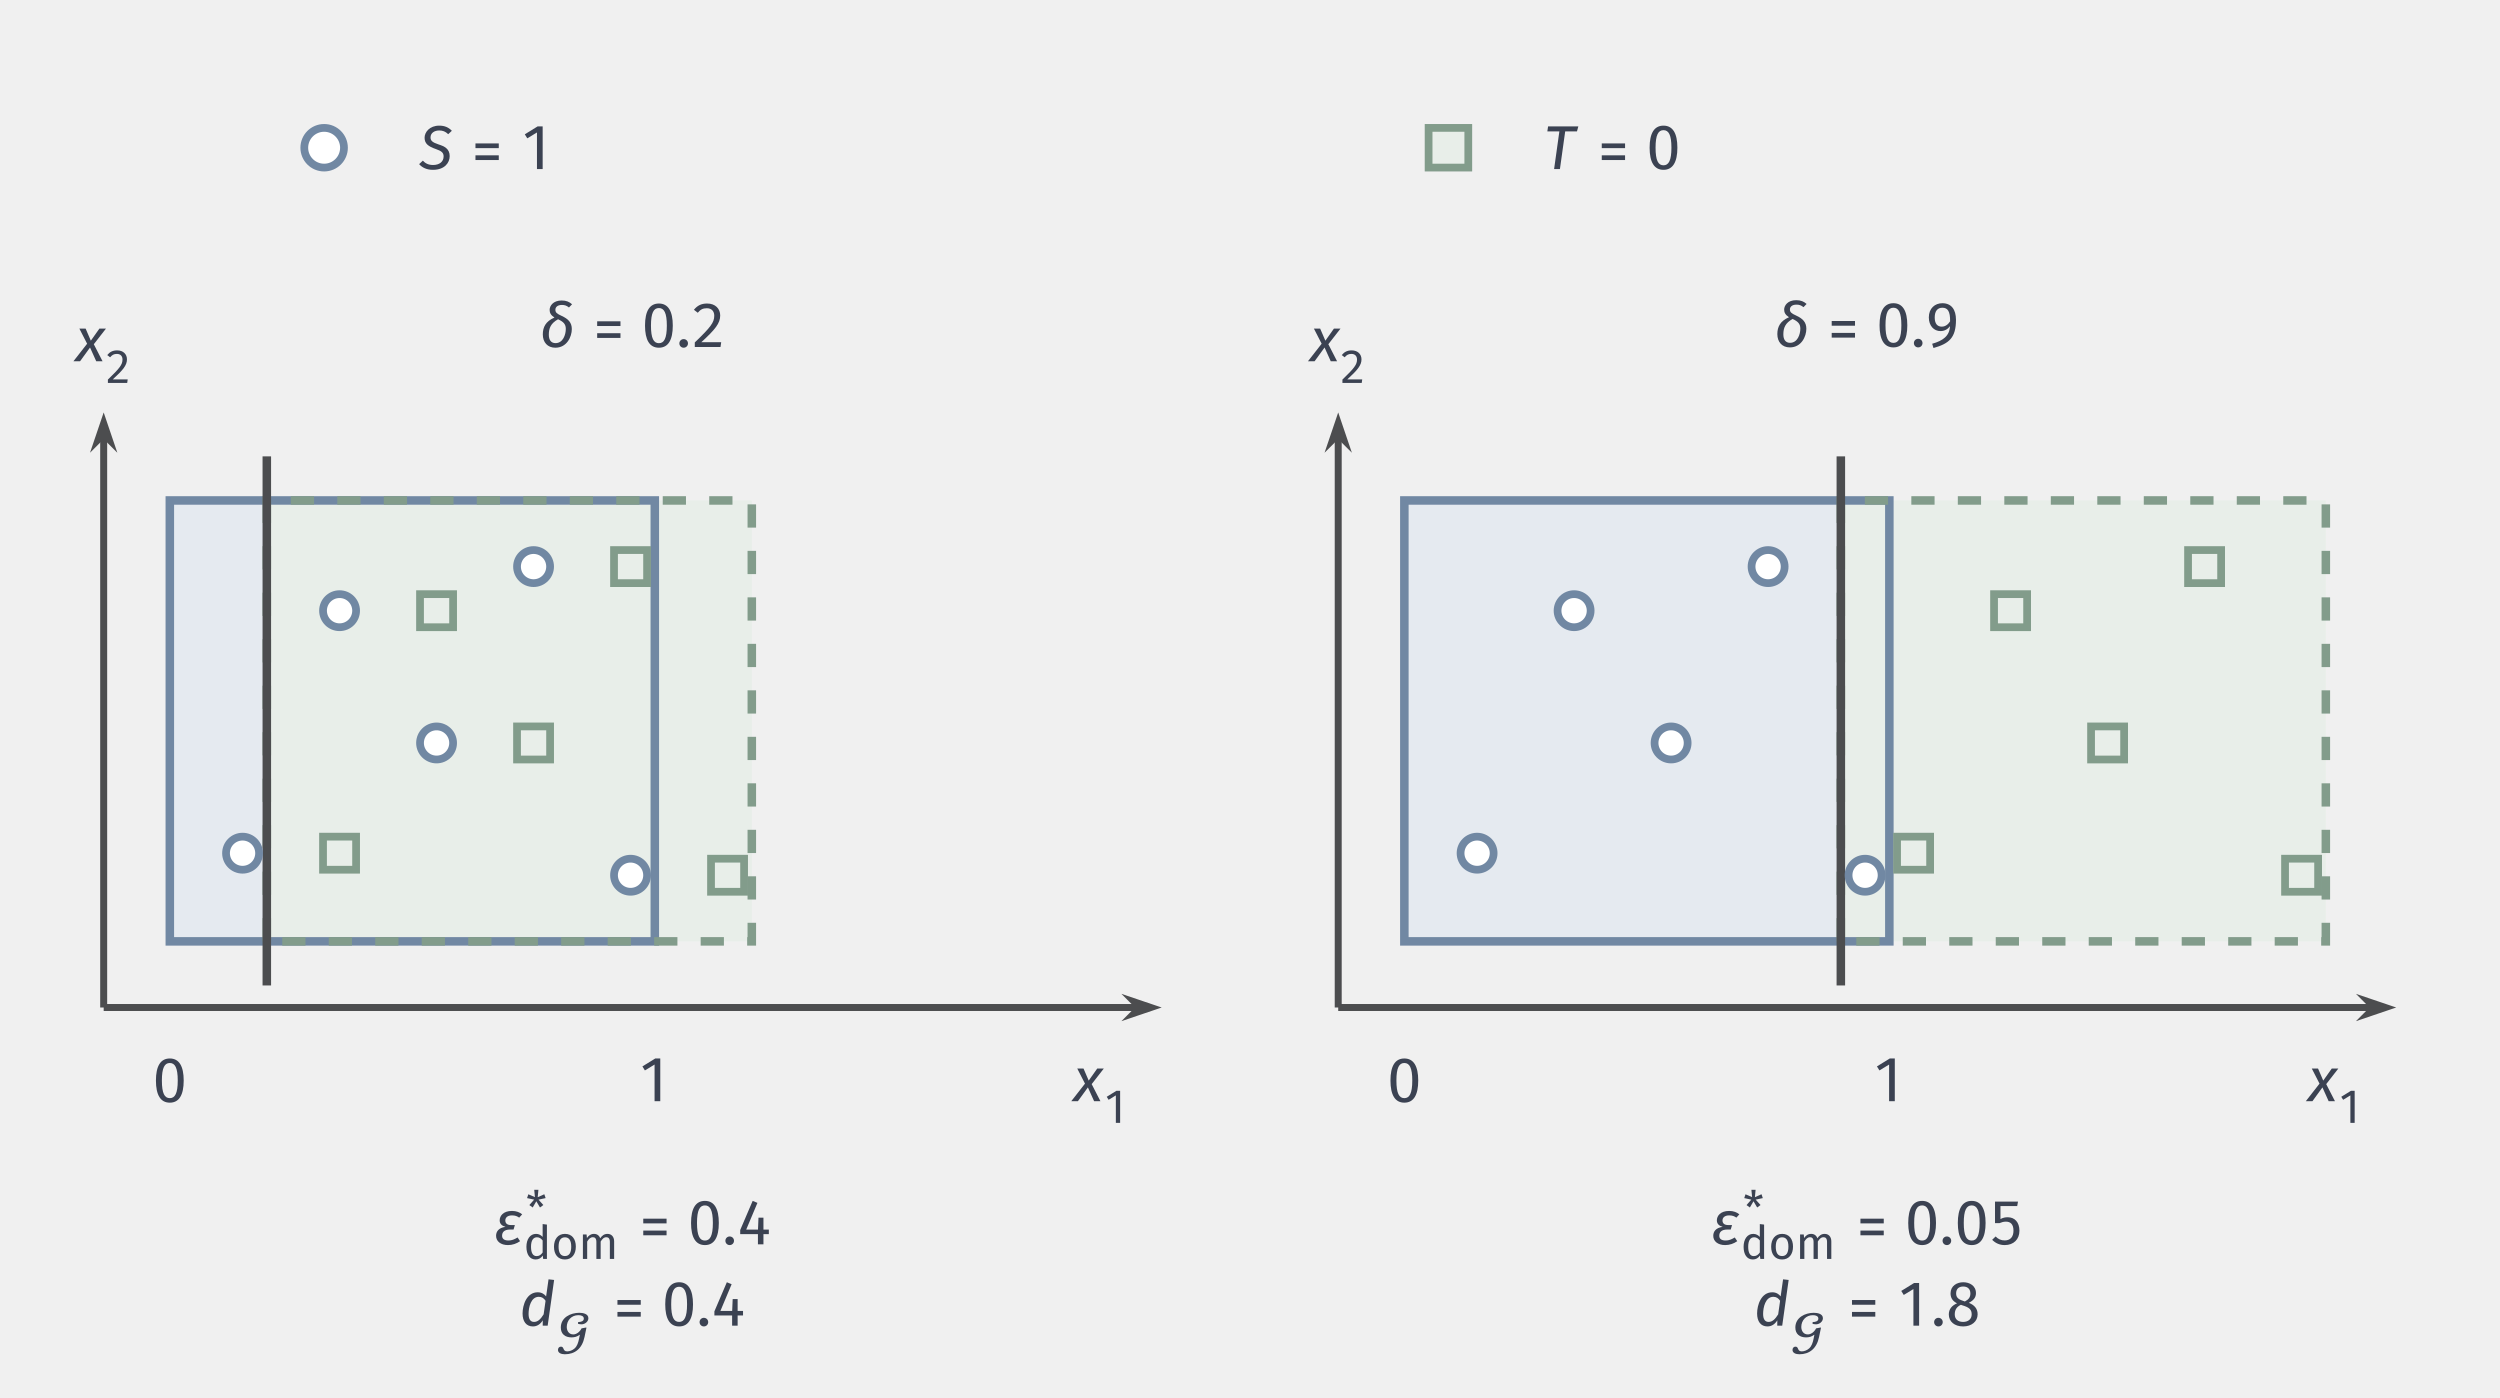
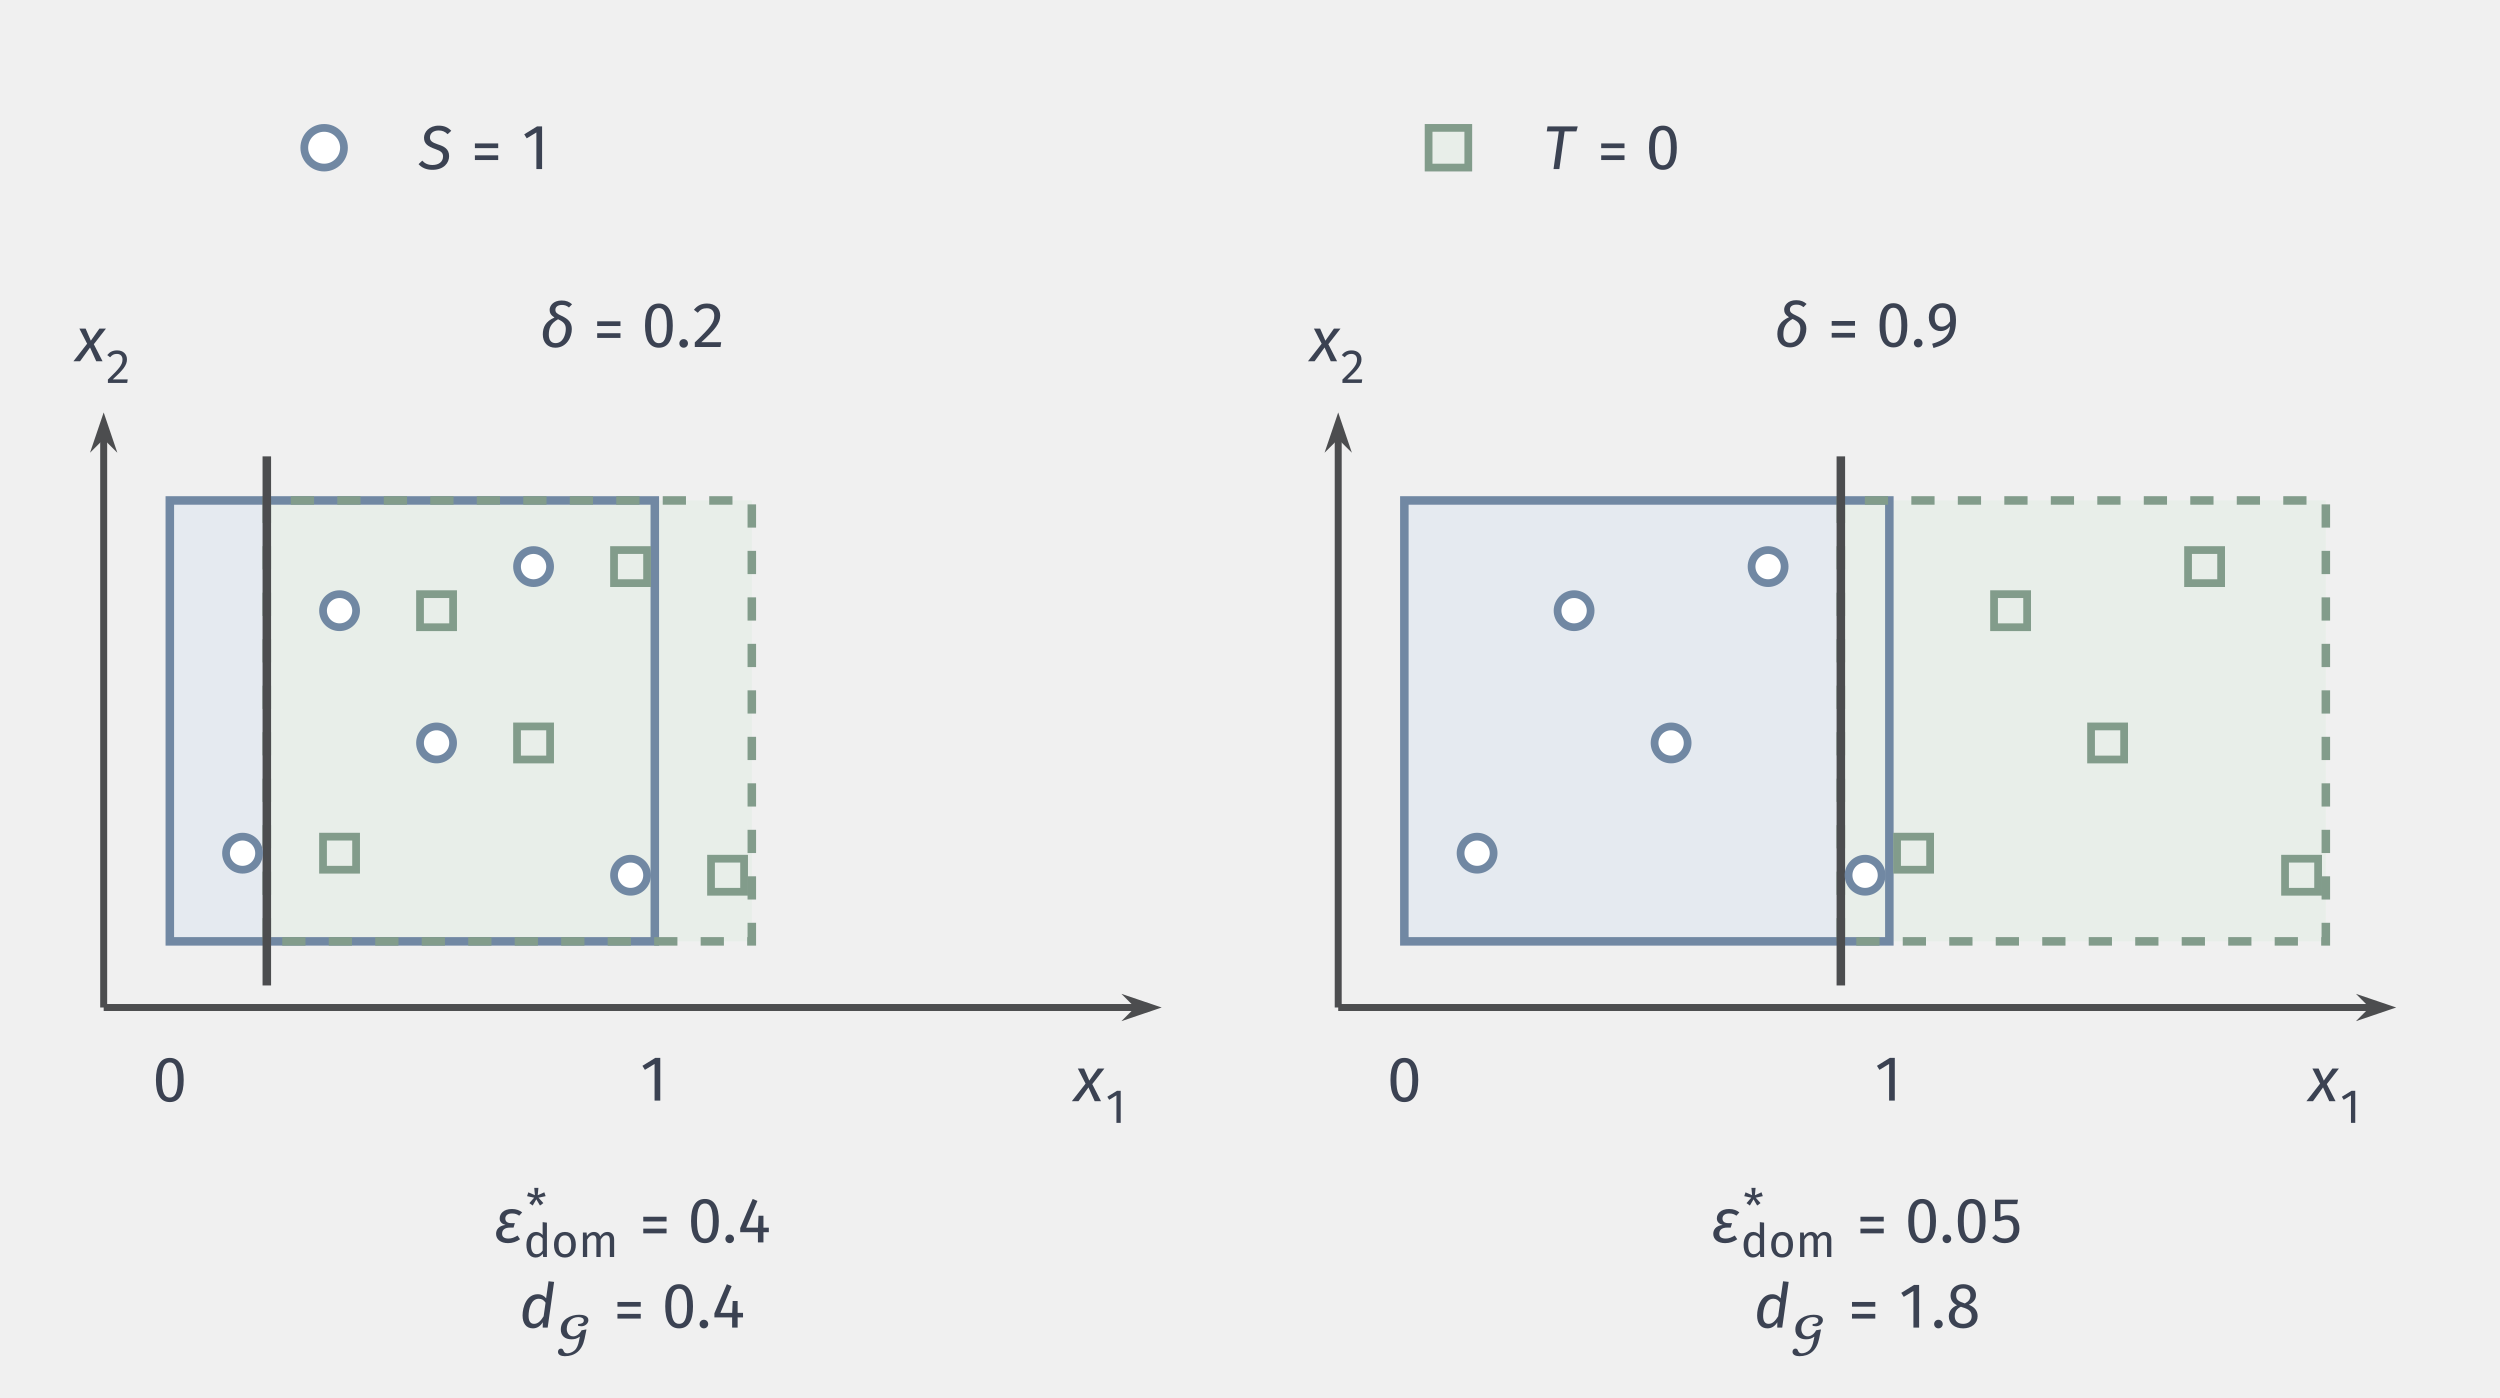
<svg xmlns="http://www.w3.org/2000/svg" xmlns:xlink="http://www.w3.org/1999/xlink" version="1.1" width="321.46" height="179.73" viewBox="0 0 321.46 179.73">
  <defs>
    <path id="font_1_1196" d="M.324 .701C.169 .701 .087 .597 .087 .506 .087 .408 .15 .365 .267 .324 .362 .291 .394 .264 .394 .204 .394 .119 .326 .066 .224 .066 .151 .066 .1 .091 .059 .136L-.001 .08C.048 .024 .121-.012 .222-.012 .411-.012 .492 .103 .492 .209 .492 .327 .408 .368 .312 .398 .211 .432 .183 .459 .183 .511 .183 .583 .246 .623 .324 .623 .379 .623 .424 .607 .468 .563L.527 .618C.476 .671 .414 .701 .324 .701Z" />
    <path id="font_1_30" d="M.062 .146H.438V.222H.062V.146M.062 .338H.438V.414H.062V.338Z" />
    <path id="font_1_18" d="M.276 0H.368V.689H.287L.08 .561 .12 .496 .276 .591V0Z" />
    <path id="font_1_1197" d="M.562 .689H.074L.062 .608H.256L.171 0H.265L.35 .608H.54L.562 .689Z" />
    <path id="font_1_17" d="M.28 .628C.363 .628 .408 .552 .408 .345 .408 .137 .363 .061 .28 .061 .196 .061 .152 .137 .152 .345 .152 .552 .196 .628 .28 .628M.28 .701C.13 .701 .056 .578 .056 .345 .056 .112 .13-.012 .28-.012 .43-.012 .504 .112 .504 .345 .504 .577 .43 .701 .28 .701Z" />
    <path id="font_1_1467" d="M.297 .447C.386 .406 .422 .366 .422 .292 .422 .198 .377 .062 .256 .062 .183 .062 .148 .115 .148 .198 .148 .303 .179 .381 .297 .447M.356 .75C.217 .75 .161 .663 .161 .598 .161 .549 .182 .512 .239 .475 .097 .413 .051 .32 .051 .202 .051 .075 .128-.012 .253-.012 .44-.012 .519 .166 .519 .289 .519 .394 .461 .453 .356 .501 .276 .537 .254 .557 .254 .601 .254 .639 .284 .678 .36 .678 .403 .678 .435 .668 .473 .637L.523 .689C.479 .728 .43 .75 .356 .75Z" />
    <path id="font_1_15" d="M.119 .127C.08 .127 .05 .096 .05 .058 .05 .019 .08-.012 .119-.012 .159-.012 .189 .019 .189 .058 .189 .096 .159 .127 .119 .127Z" />
    <path id="font_1_19" d="M.258 .701C.163 .701 .099 .667 .045 .6L.107 .552C.15 .603 .187 .625 .253 .625 .328 .625 .373 .579 .373 .504 .373 .395 .315 .319 .059 .073V0H.474L.485 .077H.164C.389 .282 .469 .383 .469 .508 .469 .617 .391 .701 .258 .701Z" />
    <path id="font_1_1226" d="M.543 .527H.437L.299 .332 .215 .527H.114L.239 .283 .018 0H.125L.286 .222 .386 0H.488L.347 .275 .543 .527Z" />
    <path id="font_1_1468" d="M.232-.012C.305-.012 .372 .012 .427 .051L.387 .111C.334 .079 .293 .062 .24 .062 .17 .062 .137 .091 .137 .138 .137 .19 .165 .239 .269 .239H.322L.343 .311H.281C.223 .311 .189 .336 .189 .385 .189 .43 .223 .467 .297 .467 .35 .467 .381 .453 .413 .431L.461 .484C.422 .516 .368 .539 .297 .539 .155 .539 .098 .458 .098 .387 .098 .33 .135 .298 .192 .282 .078 .267 .04 .203 .04 .137 .04 .05 .114-.012 .232-.012Z" />
    <path id="font_1_758" d="M.455 .292 .427 .375 .285 .312 .3 .47H.21L.225 .313 .083 .374 .056 .292 .208 .259 .105 .142 .177 .09 .255 .224 .334 .09 .406 .143 .302 .259 .455 .292Z" />
    <path id="font_1_69" d="M.281 .061C.205 .061 .161 .124 .161 .263 .161 .4 .21 .466 .289 .466 .341 .466 .378 .439 .411 .397V.139C.376 .09 .34 .061 .281 .061M.411 .75V.474C.376 .511 .331 .539 .269 .539 .14 .539 .062 .422 .062 .261 .062 .097 .133-.012 .261-.012 .326-.012 .379 .02 .413 .073L.422 0H.503V.739L.411 .75Z" />
    <path id="font_1_80" d="M.293 .465C.38 .465 .428 .401 .428 .264 .428 .126 .38 .062 .292 .062 .204 .062 .156 .126 .156 .263 .156 .401 .205 .465 .293 .465M.293 .539C.143 .539 .057 .426 .057 .263 .057 .096 .142-.012 .292-.012 .441-.012 .527 .101 .527 .264 .527 .431 .443 .539 .293 .539Z" />
    <path id="font_1_78" d="M.624 .539C.553 .539 .505 .501 .467 .444 .447 .504 .399 .539 .334 .539 .265 .539 .217 .503 .182 .45L.174 .527H.095V0H.187V.374C.222 .43 .254 .467 .311 .467 .351 .467 .385 .444 .385 .365V0H.477V.374C.513 .43 .544 .467 .601 .467 .641 .467 .675 .444 .675 .365V0H.767V.378C.767 .477 .71 .539 .624 .539Z" />
    <path id="font_1_21" d="M.511 .238H.424V.43H.344L.336 .238H.146L.327 .669 .25 .701 .049 .231V.165H.335V0H.424V.165H.511V.238Z" />
    <path id="font_1_1207" d="M.313 .466C.362 .466 .395 .443 .422 .402L.391 .183C.344 .109 .301 .061 .236 .061 .181 .061 .148 .101 .148 .19 .148 .295 .185 .466 .313 .466M.47 .748 .431 .473C.402 .51 .358 .539 .296 .539 .116 .539 .051 .333 .051 .197 .051 .07 .109-.012 .218-.012 .286-.012 .34 .026 .377 .087L.376 0H.456L.56 .738 .47 .748Z" />
    <path id="font_2_6533" d="M.194-.148C.409-.148 .566-.029 .618 .223L.66 .426H.644L.554 .409C.516 .331 .443 .279 .376 .279 .273 .279 .236 .369 .236 .439 .236 .579 .335 .693 .486 .693 .548 .693 .603 .673 .603 .619 .603 .565 .546 .545 .48 .545L.479 .506C.499 .501 .531 .496 .553 .496 .628 .496 .701 .555 .701 .627 .701 .723 .585 .744 .504 .744 .319 .744 .108 .644 .108 .427 .108 .285 .204 .215 .338 .215 .402 .215 .459 .229 .512 .271L.517 .268 .5 .184C.483 .101 .459 .027 .405-.022 .36-.063 .297-.086 .247-.086 .142-.086 .187 .016 .111 .016 .074 .016 .047-.012 .047-.055 .047-.118 .114-.148 .194-.148Z" />
    <path id="font_1_26" d="M.259 .323C.192 .323 .146 .367 .146 .47 .146 .574 .191 .628 .269 .628 .355 .628 .397 .571 .394 .408 .361 .357 .317 .323 .259 .323M.269 .701C.151 .701 .051 .62 .051 .472 .051 .335 .134 .251 .24 .251 .31 .251 .363 .288 .392 .331 .386 .172 .277 .095 .105 .047L.126-.022C.377 .049 .489 .142 .489 .433 .489 .597 .416 .701 .269 .701Z" />
    <path id="font_1_22" d="M.467 .689H.096V.342H.168C.207 .358 .234 .366 .273 .366 .341 .366 .394 .329 .394 .221 .394 .118 .341 .063 .252 .063 .194 .063 .147 .084 .106 .127L.05 .073C.103 .02 .168-.012 .253-.012 .397-.012 .49 .081 .49 .219 .49 .358 .413 .437 .301 .437 .261 .437 .225 .43 .184 .408V.617H.454L.467 .689Z" />
    <path id="font_1_25" d="M.278 .061C.196 .061 .143 .104 .143 .182 .143 .258 .175 .305 .242 .337L.264 .329C.38 .295 .416 .259 .416 .181 .416 .111 .364 .061 .278 .061M.28 .632C.352 .632 .395 .59 .395 .52 .395 .46 .369 .424 .307 .391L.299 .393C.212 .42 .165 .447 .165 .52 .165 .595 .209 .632 .28 .632M.37 .369C.447 .408 .485 .456 .485 .525 .485 .646 .381 .701 .28 .701 .177 .701 .075 .642 .075 .521 .075 .45 .107 .397 .18 .361 .097 .325 .047 .269 .047 .181 .047 .066 .14-.012 .278-.012 .415-.012 .512 .068 .512 .184 .512 .275 .46 .333 .37 .369Z" />
  </defs>
  <path transform="matrix(1,0,0,-1,1.992996,177.738)" d="M42.237 158.741C42.237 160.15 41.094 161.293 39.685 161.293 38.276 161.293 37.134 160.15 37.134 158.741 37.134 157.332 38.276 156.19 39.685 156.19 41.094 156.19 42.237 157.332 42.237 158.741ZM39.685 158.741" fill="#ffffff" />
  <path transform="matrix(1,0,0,-1,1.992996,177.738)" stroke-width=".996" stroke-linecap="butt" stroke-miterlimit="10" stroke-linejoin="miter" fill="none" stroke="#7188a3" d="M42.237 158.741C42.237 160.15 41.094 161.293 39.685 161.293 38.276 161.293 37.134 160.15 37.134 158.741 37.134 157.332 38.276 156.19 39.685 156.19 41.094 156.19 42.237 157.332 42.237 158.741ZM39.685 158.741" />
-   <use data-text="𝑆" xlink:href="#font_1_1196" transform="matrix(7.9701,0,0,-7.9701,53.901,21.74199)" fill="#3b4252" />
-   <use data-text="=" xlink:href="#font_1_30" transform="matrix(7.9701,0,0,-7.9701,60.6437,21.74199)" fill="#3b4252" />
-   <use data-text="1" xlink:href="#font_1_18" transform="matrix(7.9701,0,0,-7.9701,66.84444,21.74199)" fill="#3b4252" />
+   <use data-text="𝑆" xlink:href="#font_1_1196" transform="matrix(7.9701,0,0,-7.9701,53.827,21.74199)" fill="#3b4252" />
+   <use data-text="=" xlink:href="#font_1_30" transform="matrix(7.9701,0,0,-7.9701,60.5697,21.74199)" fill="#3b4252" />
+   <use data-text="1" xlink:href="#font_1_18" transform="matrix(7.9701,0,0,-7.9701,66.77043,21.74199)" fill="#3b4252" />
  <path transform="matrix(1,0,0,-1,1.992996,177.738)" d="M181.702 156.19V161.293H186.805V156.19ZM186.805 161.293" fill="#e8eee9" />
  <path transform="matrix(1,0,0,-1,1.992996,177.738)" stroke-width=".996" stroke-linecap="butt" stroke-miterlimit="10" stroke-linejoin="miter" fill="none" stroke="#829c8b" d="M181.702 156.19V161.293H186.805V156.19ZM186.805 161.293" />
-   <use data-text="𝑇" xlink:href="#font_1_1197" transform="matrix(7.9701,0,0,-7.9701,198.469,21.74199)" fill="#3b4252" />
-   <use data-text="=" xlink:href="#font_1_30" transform="matrix(7.9701,0,0,-7.9701,205.4668,21.74199)" fill="#3b4252" />
-   <use data-text="0" xlink:href="#font_1_17" transform="matrix(7.9701,0,0,-7.9701,211.6675,21.74199)" fill="#3b4252" />
+   <use data-text="𝑇" xlink:href="#font_1_1197" transform="matrix(7.9701,0,0,-7.9701,198.395,21.74199)" fill="#3b4252" />
+   <use data-text="=" xlink:href="#font_1_30" transform="matrix(7.9701,0,0,-7.9701,205.3927,21.74199)" fill="#3b4252" />
+   <use data-text="0" xlink:href="#font_1_17" transform="matrix(7.9701,0,0,-7.9701,211.5935,21.74199)" fill="#3b4252" />
  <use data-text="𝛿" xlink:href="#font_1_1467" transform="matrix(7.9701,0,0,-7.9701,69.39,44.61499)" fill="#3b4252" />
  <use data-text="=" xlink:href="#font_1_30" transform="matrix(7.9701,0,0,-7.9701,76.29211,44.61499)" fill="#3b4252" />
  <use data-text="0" xlink:href="#font_1_17" transform="matrix(7.9701,0,0,-7.9701,82.49284,44.61499)" fill="#3b4252" />
  <use data-text="." xlink:href="#font_1_15" transform="matrix(7.9701,0,0,-7.9701,86.9561,44.61499)" fill="#3b4252" />
  <use data-text="2" xlink:href="#font_1_19" transform="matrix(7.9701,0,0,-7.9701,88.86893,44.61499)" fill="#3b4252" />
  <path transform="matrix(1,0,0,-1,1.992996,177.738)" stroke-width=".897" stroke-linecap="butt" stroke-miterlimit="10" stroke-linejoin="miter" fill="none" stroke="#4c4d4f" d="M11.339 48.189H144.345" />
  <path transform="matrix(1,0,0,-1,144.2933,129.5487)" d="M3.741 0 1.503 .759 2.26 0 1.503-.759Z" fill="#4c4d4f" />
  <path transform="matrix(1,0,0,-1,144.2933,129.5487)" stroke-width=".861" stroke-linecap="butt" stroke-miterlimit="10" stroke-linejoin="miter" fill="none" stroke="#4c4d4f" d="M3.741 0 1.503 .759 2.26 0 1.503-.759Z" />
-   <use data-text="𝑥" xlink:href="#font_1_1226" transform="matrix(7.9701,0,0,-7.9701,137.607,141.593)" fill="#3b4252" />
-   <use data-text="1" xlink:href="#font_1_18" transform="matrix(5.9776,0,0,-5.9776,141.831,144.382)" fill="#3b4252" />
+   <use data-text="𝑥" xlink:href="#font_1_1226" transform="matrix(7.9701,0,0,-7.9701,137.681,141.593)" fill="#3b4252" />
+   <use data-text="1" xlink:href="#font_1_18" transform="matrix(5.9776,0,0,-5.9776,141.905,144.382)" fill="#3b4252" />
  <path transform="matrix(1,0,0,-1,1.992996,177.738)" stroke-width=".897" stroke-linecap="butt" stroke-miterlimit="10" stroke-linejoin="miter" fill="none" stroke="#4c4d4f" d="M11.339 48.189V121.667" />
  <path transform="matrix(0,-1,-1,-0,13.33167,58.11508)" d="M3.741 0 1.503 .759 2.26 0 1.503-.759Z" fill="#4c4d4f" />
  <path transform="matrix(0,-1,-1,-0,13.33167,58.11508)" stroke-width=".861" stroke-linecap="butt" stroke-miterlimit="10" stroke-linejoin="miter" fill="none" stroke="#4c4d4f" d="M3.741 0 1.503 .759 2.26 0 1.503-.759Z" />
  <use data-text="𝑥" xlink:href="#font_1_1226" transform="matrix(7.9701,0,0,-7.9701,9.296997,46.454)" fill="#3b4252" />
  <use data-text="2" xlink:href="#font_1_19" transform="matrix(5.9776,0,0,-5.9776,13.521,49.243)" fill="#3b4252" />
  <path transform="matrix(1,0,0,-1,1.992996,177.738)" d="M19.843 56.693V113.387H82.205V56.693ZM82.205 113.387" fill="#e5eaf0" />
  <path transform="matrix(1,0,0,-1,1.992996,177.738)" d="M32.315 56.693V113.387H94.678V56.693ZM94.678 113.387" fill="#e8eee9" />
  <path transform="matrix(1,0,0,-1,1.992996,177.738)" d="M19.843 56.693V113.387H32.315V56.693ZM32.315 113.387" fill="#e5eaf0" />
  <path transform="matrix(1,0,0,-1,1.992996,177.738)" stroke-width="1.096" stroke-linecap="butt" stroke-miterlimit="10" stroke-linejoin="miter" fill="none" stroke="#7188a3" d="M19.843 56.693V113.387H82.205V56.693ZM82.205 113.387" />
  <path transform="matrix(1,0,0,-1,1.992996,177.738)" stroke-width="1.096" stroke-linecap="butt" stroke-dasharray="2.989,2.989" stroke-miterlimit="10" stroke-linejoin="miter" fill="none" stroke="#829c8b" d="M32.315 56.693V113.387H94.678V56.693ZM94.678 113.387" />
  <path transform="matrix(1,0,0,-1,1.992996,177.738)" stroke-width="1.096" stroke-linecap="butt" stroke-miterlimit="10" stroke-linejoin="miter" fill="none" stroke="#4c4d4f" d="M32.315 51.024V119.056" />
-   <use data-text="0" xlink:href="#font_1_17" transform="matrix(7.9701,0,0,-7.9701,19.604,141.69)" fill="#3b4252" />
-   <use data-text="1" xlink:href="#font_1_18" transform="matrix(7.9701,0,0,-7.9701,81.967,141.594)" fill="#3b4252" />
+   <use data-text="0" xlink:href="#font_1_17" transform="matrix(7.9701,0,0,-7.9701,19.604,141.615)" fill="#3b4252" />
+   <use data-text="1" xlink:href="#font_1_18" transform="matrix(7.9701,0,0,-7.9701,81.967,141.519)" fill="#3b4252" />
  <path transform="matrix(1,0,0,-1,1.992996,177.738)" d="M31.323 68.032C31.323 69.206 30.371 70.158 29.197 70.158 28.023 70.158 27.071 69.206 27.071 68.032 27.071 66.858 28.023 65.906 29.197 65.906 30.371 65.906 31.323 66.858 31.323 68.032ZM29.197 68.032" fill="#ffffff" />
  <path transform="matrix(1,0,0,-1,1.992996,177.738)" stroke-width=".996" stroke-linecap="butt" stroke-miterlimit="10" stroke-linejoin="miter" fill="none" stroke="#7188a3" d="M31.323 68.032C31.323 69.206 30.371 70.158 29.197 70.158 28.023 70.158 27.071 69.206 27.071 68.032 27.071 66.858 28.023 65.906 29.197 65.906 30.371 65.906 31.323 66.858 31.323 68.032ZM29.197 68.032" />
  <path transform="matrix(1,0,0,-1,1.992996,177.738)" d="M39.543 65.906V70.158H43.795V65.906ZM43.795 70.158" fill="#e8eee9" />
  <path transform="matrix(1,0,0,-1,1.992996,177.738)" stroke-width=".996" stroke-linecap="butt" stroke-miterlimit="10" stroke-linejoin="miter" fill="none" stroke="#829c8b" d="M39.543 65.906V70.158H43.795V65.906ZM43.795 70.158" />
  <path transform="matrix(1,0,0,-1,1.992996,177.738)" d="M43.796 99.213C43.796 100.388 42.844 101.339 41.67 101.339 40.496 101.339 39.544 100.388 39.544 99.213 39.544 98.039 40.496 97.087 41.67 97.087 42.844 97.087 43.796 98.039 43.796 99.213ZM41.67 99.213" fill="#ffffff" />
  <path transform="matrix(1,0,0,-1,1.992996,177.738)" stroke-width=".996" stroke-linecap="butt" stroke-miterlimit="10" stroke-linejoin="miter" fill="none" stroke="#7188a3" d="M43.796 99.213C43.796 100.388 42.844 101.339 41.67 101.339 40.496 101.339 39.544 100.388 39.544 99.213 39.544 98.039 40.496 97.087 41.67 97.087 42.844 97.087 43.796 98.039 43.796 99.213ZM41.67 99.213" />
  <path transform="matrix(1,0,0,-1,1.992996,177.738)" d="M52.016 97.087V101.339H56.268V97.087ZM56.268 101.339" fill="#e8eee9" />
  <path transform="matrix(1,0,0,-1,1.992996,177.738)" stroke-width=".996" stroke-linecap="butt" stroke-miterlimit="10" stroke-linejoin="miter" fill="none" stroke="#829c8b" d="M52.016 97.087V101.339H56.268V97.087ZM56.268 101.339" />
  <path transform="matrix(1,0,0,-1,1.992996,177.738)" d="M56.268 82.205C56.268 83.379 55.316 84.331 54.142 84.331 52.968 84.331 52.016 83.379 52.016 82.205 52.016 81.031 52.968 80.079 54.142 80.079 55.316 80.079 56.268 81.031 56.268 82.205ZM54.142 82.205" fill="#ffffff" />
  <path transform="matrix(1,0,0,-1,1.992996,177.738)" stroke-width=".996" stroke-linecap="butt" stroke-miterlimit="10" stroke-linejoin="miter" fill="none" stroke="#7188a3" d="M56.268 82.205C56.268 83.379 55.316 84.331 54.142 84.331 52.968 84.331 52.016 83.379 52.016 82.205 52.016 81.031 52.968 80.079 54.142 80.079 55.316 80.079 56.268 81.031 56.268 82.205ZM54.142 82.205" />
  <path transform="matrix(1,0,0,-1,1.992996,177.738)" d="M64.489 80.079V84.331H68.741V80.079ZM68.741 84.331" fill="#e8eee9" />
  <path transform="matrix(1,0,0,-1,1.992996,177.738)" stroke-width=".996" stroke-linecap="butt" stroke-miterlimit="10" stroke-linejoin="miter" fill="none" stroke="#829c8b" d="M64.489 80.079V84.331H68.741V80.079ZM68.741 84.331" />
  <path transform="matrix(1,0,0,-1,1.992996,177.738)" d="M68.741 104.883C68.741 106.057 67.789 107.009 66.615 107.009 65.44 107.009 64.489 106.057 64.489 104.883 64.489 103.709 65.44 102.757 66.615 102.757 67.789 102.757 68.741 103.709 68.741 104.883ZM66.615 104.883" fill="#ffffff" />
  <path transform="matrix(1,0,0,-1,1.992996,177.738)" stroke-width=".996" stroke-linecap="butt" stroke-miterlimit="10" stroke-linejoin="miter" fill="none" stroke="#7188a3" d="M68.741 104.883C68.741 106.057 67.789 107.009 66.615 107.009 65.44 107.009 64.489 106.057 64.489 104.883 64.489 103.709 65.44 102.757 66.615 102.757 67.789 102.757 68.741 103.709 68.741 104.883ZM66.615 104.883" />
  <path transform="matrix(1,0,0,-1,1.992996,177.738)" d="M76.961 102.757V107.009H81.213V102.757ZM81.213 107.009" fill="#e8eee9" />
  <path transform="matrix(1,0,0,-1,1.992996,177.738)" stroke-width=".996" stroke-linecap="butt" stroke-miterlimit="10" stroke-linejoin="miter" fill="none" stroke="#829c8b" d="M76.961 102.757V107.009H81.213V102.757ZM81.213 107.009" />
  <path transform="matrix(1,0,0,-1,1.992996,177.738)" d="M81.213 65.197C81.213 66.371 80.261 67.323 79.087 67.323 77.913 67.323 76.961 66.371 76.961 65.197 76.961 64.023 77.913 63.071 79.087 63.071 80.261 63.071 81.213 64.023 81.213 65.197ZM79.087 65.197" fill="#ffffff" />
  <path transform="matrix(1,0,0,-1,1.992996,177.738)" stroke-width=".996" stroke-linecap="butt" stroke-miterlimit="10" stroke-linejoin="miter" fill="none" stroke="#7188a3" d="M81.213 65.197C81.213 66.371 80.261 67.323 79.087 67.323 77.913 67.323 76.961 66.371 76.961 65.197 76.961 64.023 77.913 63.071 79.087 63.071 80.261 63.071 81.213 64.023 81.213 65.197ZM79.087 65.197" />
  <path transform="matrix(1,0,0,-1,1.992996,177.738)" d="M89.433 63.071V67.323H93.685V63.071ZM93.685 67.323" fill="#e8eee9" />
  <path transform="matrix(1,0,0,-1,1.992996,177.738)" stroke-width=".996" stroke-linecap="butt" stroke-miterlimit="10" stroke-linejoin="miter" fill="none" stroke="#829c8b" d="M89.433 63.071V67.323H93.685V63.071ZM93.685 67.323" />
-   <use data-text="𝜀" xlink:href="#font_1_1468" transform="matrix(7.9701,0,0,-7.9701,63.469,160.002)" fill="#3b4252" />
-   <use data-text="∗" xlink:href="#font_1_758" transform="matrix(5.9776,0,0,-5.9776,67.438,155.802)" fill="#3b4252" />
-   <use data-text="d" xlink:href="#font_1_69" transform="matrix(5.9776,0,0,-5.9776,67.31799,161.879)" fill="#3b4252" />
-   <use data-text="o" xlink:href="#font_1_80" transform="matrix(5.9776,0,0,-5.9776,70.89259,161.879)" fill="#3b4252" />
-   <use data-text="m" xlink:href="#font_1_78" transform="matrix(5.9776,0,0,-5.9776,74.38352,161.879)" fill="#3b4252" />
-   <use data-text="=" xlink:href="#font_1_30" transform="matrix(7.9701,0,0,-7.9701,82.219,160.002)" fill="#3b4252" />
-   <use data-text="0" xlink:href="#font_1_17" transform="matrix(7.9701,0,0,-7.9701,88.41176,160.002)" fill="#3b4252" />
-   <use data-text="." xlink:href="#font_1_15" transform="matrix(7.9701,0,0,-7.9701,92.87502,160.002)" fill="#3b4252" />
-   <use data-text="4" xlink:href="#font_1_21" transform="matrix(7.9701,0,0,-7.9701,94.78784,160.002)" fill="#3b4252" />
-   <use data-text="𝑑" xlink:href="#font_1_1207" transform="matrix(7.9701,0,0,-7.9701,66.787,170.463)" fill="#3b4252" />
-   <use data-text="𝒢" xlink:href="#font_2_6533" transform="matrix(5.9776,0,0,-5.9776,71.466,173.252)" fill="#3b4252" />
-   <use data-text="=" xlink:href="#font_1_30" transform="matrix(7.9701,0,0,-7.9701,78.9,170.463)" fill="#3b4252" />
-   <use data-text="0" xlink:href="#font_1_17" transform="matrix(7.9701,0,0,-7.9701,85.09276,170.463)" fill="#3b4252" />
-   <use data-text="." xlink:href="#font_1_15" transform="matrix(7.9701,0,0,-7.9701,89.55602,170.463)" fill="#3b4252" />
-   <use data-text="4" xlink:href="#font_1_21" transform="matrix(7.9701,0,0,-7.9701,91.46884,170.463)" fill="#3b4252" />
+   <use data-text="𝜀" xlink:href="#font_1_1468" transform="matrix(7.9701,0,0,-7.9701,63.469,159.753)" fill="#3b4252" />
+   <use data-text="∗" xlink:href="#font_1_758" transform="matrix(5.9776,0,0,-5.9776,67.438,155.552)" fill="#3b4252" />
+   <use data-text="d" xlink:href="#font_1_69" transform="matrix(5.9776,0,0,-5.9776,67.31799,161.63)" fill="#3b4252" />
+   <use data-text="o" xlink:href="#font_1_80" transform="matrix(5.9776,0,0,-5.9776,70.89259,161.63)" fill="#3b4252" />
+   <use data-text="m" xlink:href="#font_1_78" transform="matrix(5.9776,0,0,-5.9776,74.38352,161.63)" fill="#3b4252" />
+   <use data-text="=" xlink:href="#font_1_30" transform="matrix(7.9701,0,0,-7.9701,82.219,159.753)" fill="#3b4252" />
+   <use data-text="0" xlink:href="#font_1_17" transform="matrix(7.9701,0,0,-7.9701,88.41176,159.753)" fill="#3b4252" />
+   <use data-text="." xlink:href="#font_1_15" transform="matrix(7.9701,0,0,-7.9701,92.87502,159.753)" fill="#3b4252" />
+   <use data-text="4" xlink:href="#font_1_21" transform="matrix(7.9701,0,0,-7.9701,94.78784,159.753)" fill="#3b4252" />
+   <use data-text="𝑑" xlink:href="#font_1_1207" transform="matrix(7.9701,0,0,-7.9701,66.787,170.712)" fill="#3b4252" />
+   <use data-text="𝒢" xlink:href="#font_2_6533" transform="matrix(5.9776,0,0,-5.9776,71.466,173.501)" fill="#3b4252" />
+   <use data-text="=" xlink:href="#font_1_30" transform="matrix(7.9701,0,0,-7.9701,78.9,170.712)" fill="#3b4252" />
+   <use data-text="0" xlink:href="#font_1_17" transform="matrix(7.9701,0,0,-7.9701,85.09276,170.712)" fill="#3b4252" />
+   <use data-text="." xlink:href="#font_1_15" transform="matrix(7.9701,0,0,-7.9701,89.55602,170.712)" fill="#3b4252" />
+   <use data-text="4" xlink:href="#font_1_21" transform="matrix(7.9701,0,0,-7.9701,91.46884,170.712)" fill="#3b4252" />
  <use data-text="𝛿" xlink:href="#font_1_1467" transform="matrix(7.9701,0,0,-7.9701,228.131,44.575)" fill="#3b4252" />
  <use data-text="=" xlink:href="#font_1_30" transform="matrix(7.9701,0,0,-7.9701,235.0331,44.575)" fill="#3b4252" />
  <use data-text="0" xlink:href="#font_1_17" transform="matrix(7.9701,0,0,-7.9701,241.2338,44.575)" fill="#3b4252" />
  <use data-text="." xlink:href="#font_1_15" transform="matrix(7.9701,0,0,-7.9701,245.6971,44.575)" fill="#3b4252" />
  <use data-text="9" xlink:href="#font_1_26" transform="matrix(7.9701,0,0,-7.9701,247.6099,44.575)" fill="#3b4252" />
  <path transform="matrix(1,0,0,-1,1.992996,177.738)" stroke-width=".897" stroke-linecap="butt" stroke-miterlimit="10" stroke-linejoin="miter" fill="none" stroke="#4c4d4f" d="M170.08 48.189H303.086" />
  <path transform="matrix(1,0,0,-1,303.0346,129.5487)" d="M3.741 0 1.503 .759 2.26 0 1.503-.759Z" fill="#4c4d4f" />
  <path transform="matrix(1,0,0,-1,303.0346,129.5487)" stroke-width=".861" stroke-linecap="butt" stroke-miterlimit="10" stroke-linejoin="miter" fill="none" stroke="#4c4d4f" d="M3.741 0 1.503 .759 2.26 0 1.503-.759Z" />
-   <use data-text="𝑥" xlink:href="#font_1_1226" transform="matrix(7.9701,0,0,-7.9701,296.348,141.593)" fill="#3b4252" />
-   <use data-text="1" xlink:href="#font_1_18" transform="matrix(5.9776,0,0,-5.9776,300.572,144.382)" fill="#3b4252" />
+   <use data-text="𝑥" xlink:href="#font_1_1226" transform="matrix(7.9701,0,0,-7.9701,296.423,141.593)" fill="#3b4252" />
+   <use data-text="1" xlink:href="#font_1_18" transform="matrix(5.9776,0,0,-5.9776,300.647,144.382)" fill="#3b4252" />
  <path transform="matrix(1,0,0,-1,1.992996,177.738)" stroke-width=".897" stroke-linecap="butt" stroke-miterlimit="10" stroke-linejoin="miter" fill="none" stroke="#4c4d4f" d="M170.08 48.189V121.667" />
  <path transform="matrix(0,-1,-1,-0,172.073,58.11508)" d="M3.741 0 1.503 .759 2.26 0 1.503-.759Z" fill="#4c4d4f" />
  <path transform="matrix(0,-1,-1,-0,172.073,58.11508)" stroke-width=".861" stroke-linecap="butt" stroke-miterlimit="10" stroke-linejoin="miter" fill="none" stroke="#4c4d4f" d="M3.741 0 1.503 .759 2.26 0 1.503-.759Z" />
  <use data-text="𝑥" xlink:href="#font_1_1226" transform="matrix(7.9701,0,0,-7.9701,168.038,46.454)" fill="#3b4252" />
  <use data-text="2" xlink:href="#font_1_19" transform="matrix(5.9776,0,0,-5.9776,172.262,49.243)" fill="#3b4252" />
  <path transform="matrix(1,0,0,-1,1.992996,177.738)" d="M178.584 56.693V113.387H240.947V56.693ZM240.947 113.387" fill="#e5eaf0" />
  <path transform="matrix(1,0,0,-1,1.992996,177.738)" d="M234.71 56.693V113.387H297.073V56.693ZM297.073 113.387" fill="#e8eee9" />
  <path transform="matrix(1,0,0,-1,1.992996,177.738)" d="M178.584 56.693V113.387H234.71V56.693ZM234.71 113.387" fill="#e5eaf0" />
  <path transform="matrix(1,0,0,-1,1.992996,177.738)" stroke-width="1.096" stroke-linecap="butt" stroke-miterlimit="10" stroke-linejoin="miter" fill="none" stroke="#7188a3" d="M178.584 56.693V113.387H240.947V56.693ZM240.947 113.387" />
  <path transform="matrix(1,0,0,-1,1.992996,177.738)" stroke-width="1.096" stroke-linecap="butt" stroke-dasharray="2.989,2.989" stroke-miterlimit="10" stroke-linejoin="miter" fill="none" stroke="#829c8b" d="M234.71 56.693V113.387H297.073V56.693ZM297.073 113.387" />
  <path transform="matrix(1,0,0,-1,1.992996,177.738)" stroke-width="1.096" stroke-linecap="butt" stroke-miterlimit="10" stroke-linejoin="miter" fill="none" stroke="#4c4d4f" d="M234.71 51.024V119.056" />
-   <use data-text="0" xlink:href="#font_1_17" transform="matrix(7.9701,0,0,-7.9701,178.345,141.69)" fill="#3b4252" />
-   <use data-text="1" xlink:href="#font_1_18" transform="matrix(7.9701,0,0,-7.9701,240.708,141.594)" fill="#3b4252" />
+   <use data-text="0" xlink:href="#font_1_17" transform="matrix(7.9701,0,0,-7.9701,178.345,141.615)" fill="#3b4252" />
+   <use data-text="1" xlink:href="#font_1_18" transform="matrix(7.9701,0,0,-7.9701,240.708,141.519)" fill="#3b4252" />
  <path transform="matrix(1,0,0,-1,1.992996,177.738)" d="M190.064 68.032C190.064 69.206 189.112 70.158 187.938 70.158 186.764 70.158 185.812 69.206 185.812 68.032 185.812 66.858 186.764 65.906 187.938 65.906 189.112 65.906 190.064 66.858 190.064 68.032ZM187.938 68.032" fill="#ffffff" />
  <path transform="matrix(1,0,0,-1,1.992996,177.738)" stroke-width=".996" stroke-linecap="butt" stroke-miterlimit="10" stroke-linejoin="miter" fill="none" stroke="#7188a3" d="M190.064 68.032C190.064 69.206 189.112 70.158 187.938 70.158 186.764 70.158 185.812 69.206 185.812 68.032 185.812 66.858 186.764 65.906 187.938 65.906 189.112 65.906 190.064 66.858 190.064 68.032ZM187.938 68.032" />
  <path transform="matrix(1,0,0,-1,1.992996,177.738)" d="M241.938 65.906V70.158H246.19V65.906ZM246.19 70.158" fill="#e8eee9" />
  <path transform="matrix(1,0,0,-1,1.992996,177.738)" stroke-width=".996" stroke-linecap="butt" stroke-miterlimit="10" stroke-linejoin="miter" fill="none" stroke="#829c8b" d="M241.938 65.906V70.158H246.19V65.906ZM246.19 70.158" />
  <path transform="matrix(1,0,0,-1,1.992996,177.738)" d="M202.537 99.213C202.537 100.388 201.586 101.339 200.411 101.339 199.237 101.339 198.285 100.388 198.285 99.213 198.285 98.039 199.237 97.087 200.411 97.087 201.586 97.087 202.537 98.039 202.537 99.213ZM200.411 99.213" fill="#ffffff" />
  <path transform="matrix(1,0,0,-1,1.992996,177.738)" stroke-width=".996" stroke-linecap="butt" stroke-miterlimit="10" stroke-linejoin="miter" fill="none" stroke="#7188a3" d="M202.537 99.213C202.537 100.388 201.586 101.339 200.411 101.339 199.237 101.339 198.285 100.388 198.285 99.213 198.285 98.039 199.237 97.087 200.411 97.087 201.586 97.087 202.537 98.039 202.537 99.213ZM200.411 99.213" />
  <path transform="matrix(1,0,0,-1,1.992996,177.738)" d="M254.411 97.087V101.339H258.663V97.087ZM258.663 101.339" fill="#e8eee9" />
  <path transform="matrix(1,0,0,-1,1.992996,177.738)" stroke-width=".996" stroke-linecap="butt" stroke-miterlimit="10" stroke-linejoin="miter" fill="none" stroke="#829c8b" d="M254.411 97.087V101.339H258.663V97.087ZM258.663 101.339" />
  <path transform="matrix(1,0,0,-1,1.992996,177.738)" d="M215.01 82.205C215.01 83.379 214.058 84.331 212.884 84.331 211.71 84.331 210.758 83.379 210.758 82.205 210.758 81.031 211.71 80.079 212.884 80.079 214.058 80.079 215.01 81.031 215.01 82.205ZM212.884 82.205" fill="#ffffff" />
  <path transform="matrix(1,0,0,-1,1.992996,177.738)" stroke-width=".996" stroke-linecap="butt" stroke-miterlimit="10" stroke-linejoin="miter" fill="none" stroke="#7188a3" d="M215.01 82.205C215.01 83.379 214.058 84.331 212.884 84.331 211.71 84.331 210.758 83.379 210.758 82.205 210.758 81.031 211.71 80.079 212.884 80.079 214.058 80.079 215.01 81.031 215.01 82.205ZM212.884 82.205" />
  <path transform="matrix(1,0,0,-1,1.992996,177.738)" d="M266.884 80.079V84.331H271.136V80.079ZM271.136 84.331" fill="#e8eee9" />
  <path transform="matrix(1,0,0,-1,1.992996,177.738)" stroke-width=".996" stroke-linecap="butt" stroke-miterlimit="10" stroke-linejoin="miter" fill="none" stroke="#829c8b" d="M266.884 80.079V84.331H271.136V80.079ZM271.136 84.331" />
  <path transform="matrix(1,0,0,-1,1.992996,177.738)" d="M227.482 104.883C227.482 106.057 226.53 107.009 225.356 107.009 224.182 107.009 223.23 106.057 223.23 104.883 223.23 103.709 224.182 102.757 225.356 102.757 226.53 102.757 227.482 103.709 227.482 104.883ZM225.356 104.883" fill="#ffffff" />
  <path transform="matrix(1,0,0,-1,1.992996,177.738)" stroke-width=".996" stroke-linecap="butt" stroke-miterlimit="10" stroke-linejoin="miter" fill="none" stroke="#7188a3" d="M227.482 104.883C227.482 106.057 226.53 107.009 225.356 107.009 224.182 107.009 223.23 106.057 223.23 104.883 223.23 103.709 224.182 102.757 225.356 102.757 226.53 102.757 227.482 103.709 227.482 104.883ZM225.356 104.883" />
  <path transform="matrix(1,0,0,-1,1.992996,177.738)" d="M279.356 102.757V107.009H283.608V102.757ZM283.608 107.009" fill="#e8eee9" />
  <path transform="matrix(1,0,0,-1,1.992996,177.738)" stroke-width=".996" stroke-linecap="butt" stroke-miterlimit="10" stroke-linejoin="miter" fill="none" stroke="#829c8b" d="M279.356 102.757V107.009H283.608V102.757ZM283.608 107.009" />
  <path transform="matrix(1,0,0,-1,1.992996,177.738)" d="M239.954 65.197C239.954 66.371 239.003 67.323 237.828 67.323 236.654 67.323 235.702 66.371 235.702 65.197 235.702 64.023 236.654 63.071 237.828 63.071 239.003 63.071 239.954 64.023 239.954 65.197ZM237.828 65.197" fill="#ffffff" />
  <path transform="matrix(1,0,0,-1,1.992996,177.738)" stroke-width=".996" stroke-linecap="butt" stroke-miterlimit="10" stroke-linejoin="miter" fill="none" stroke="#7188a3" d="M239.954 65.197C239.954 66.371 239.003 67.323 237.828 67.323 236.654 67.323 235.702 66.371 235.702 65.197 235.702 64.023 236.654 63.071 237.828 63.071 239.003 63.071 239.954 64.023 239.954 65.197ZM237.828 65.197" />
  <path transform="matrix(1,0,0,-1,1.992996,177.738)" d="M291.828 63.071V67.323H296.08V63.071ZM296.08 67.323" fill="#e8eee9" />
  <path transform="matrix(1,0,0,-1,1.992996,177.738)" stroke-width=".996" stroke-linecap="butt" stroke-miterlimit="10" stroke-linejoin="miter" fill="none" stroke="#829c8b" d="M291.828 63.071V67.323H296.08V63.071ZM296.08 67.323" />
-   <use data-text="𝜀" xlink:href="#font_1_1468" transform="matrix(7.9701,0,0,-7.9701,219.979,160.002)" fill="#3b4252" />
-   <use data-text="∗" xlink:href="#font_1_758" transform="matrix(5.9776,0,0,-5.9776,223.948,155.802)" fill="#3b4252" />
-   <use data-text="d" xlink:href="#font_1_69" transform="matrix(5.9776,0,0,-5.9776,223.828,161.879)" fill="#3b4252" />
-   <use data-text="o" xlink:href="#font_1_80" transform="matrix(5.9776,0,0,-5.9776,227.4026,161.879)" fill="#3b4252" />
-   <use data-text="m" xlink:href="#font_1_78" transform="matrix(5.9776,0,0,-5.9776,230.8935,161.879)" fill="#3b4252" />
-   <use data-text="=" xlink:href="#font_1_30" transform="matrix(7.9701,0,0,-7.9701,238.729,160.002)" fill="#3b4252" />
-   <use data-text="0" xlink:href="#font_1_17" transform="matrix(7.9701,0,0,-7.9701,244.9218,160.002)" fill="#3b4252" />
-   <use data-text="." xlink:href="#font_1_15" transform="matrix(7.9701,0,0,-7.9701,249.385,160.002)" fill="#3b4252" />
-   <use data-text="0" xlink:href="#font_1_17" transform="matrix(7.9701,0,0,-7.9701,251.2978,160.002)" fill="#3b4252" />
-   <use data-text="5" xlink:href="#font_1_22" transform="matrix(7.9701,0,0,-7.9701,255.7611,160.002)" fill="#3b4252" />
-   <use data-text="𝑑" xlink:href="#font_1_1207" transform="matrix(7.9701,0,0,-7.9701,225.529,170.463)" fill="#3b4252" />
-   <use data-text="𝒢" xlink:href="#font_2_6533" transform="matrix(5.9776,0,0,-5.9776,230.207,173.252)" fill="#3b4252" />
-   <use data-text="=" xlink:href="#font_1_30" transform="matrix(7.9701,0,0,-7.9701,237.642,170.463)" fill="#3b4252" />
-   <use data-text="1" xlink:href="#font_1_18" transform="matrix(7.9701,0,0,-7.9701,243.8348,170.463)" fill="#3b4252" />
-   <use data-text="." xlink:href="#font_1_15" transform="matrix(7.9701,0,0,-7.9701,248.298,170.463)" fill="#3b4252" />
-   <use data-text="8" xlink:href="#font_1_25" transform="matrix(7.9701,0,0,-7.9701,250.2108,170.463)" fill="#3b4252" />
+   <use data-text="𝜀" xlink:href="#font_1_1468" transform="matrix(7.9701,0,0,-7.9701,219.979,159.753)" fill="#3b4252" />
+   <use data-text="∗" xlink:href="#font_1_758" transform="matrix(5.9776,0,0,-5.9776,223.948,155.552)" fill="#3b4252" />
+   <use data-text="d" xlink:href="#font_1_69" transform="matrix(5.9776,0,0,-5.9776,223.828,161.63)" fill="#3b4252" />
+   <use data-text="o" xlink:href="#font_1_80" transform="matrix(5.9776,0,0,-5.9776,227.4026,161.63)" fill="#3b4252" />
+   <use data-text="m" xlink:href="#font_1_78" transform="matrix(5.9776,0,0,-5.9776,230.8935,161.63)" fill="#3b4252" />
+   <use data-text="=" xlink:href="#font_1_30" transform="matrix(7.9701,0,0,-7.9701,238.729,159.753)" fill="#3b4252" />
+   <use data-text="0" xlink:href="#font_1_17" transform="matrix(7.9701,0,0,-7.9701,244.9218,159.753)" fill="#3b4252" />
+   <use data-text="." xlink:href="#font_1_15" transform="matrix(7.9701,0,0,-7.9701,249.385,159.753)" fill="#3b4252" />
+   <use data-text="0" xlink:href="#font_1_17" transform="matrix(7.9701,0,0,-7.9701,251.2978,159.753)" fill="#3b4252" />
+   <use data-text="5" xlink:href="#font_1_22" transform="matrix(7.9701,0,0,-7.9701,255.7611,159.753)" fill="#3b4252" />
+   <use data-text="𝑑" xlink:href="#font_1_1207" transform="matrix(7.9701,0,0,-7.9701,225.529,170.712)" fill="#3b4252" />
+   <use data-text="𝒢" xlink:href="#font_2_6533" transform="matrix(5.9776,0,0,-5.9776,230.207,173.501)" fill="#3b4252" />
+   <use data-text="=" xlink:href="#font_1_30" transform="matrix(7.9701,0,0,-7.9701,237.642,170.712)" fill="#3b4252" />
+   <use data-text="1" xlink:href="#font_1_18" transform="matrix(7.9701,0,0,-7.9701,243.8348,170.712)" fill="#3b4252" />
+   <use data-text="." xlink:href="#font_1_15" transform="matrix(7.9701,0,0,-7.9701,248.298,170.712)" fill="#3b4252" />
+   <use data-text="8" xlink:href="#font_1_25" transform="matrix(7.9701,0,0,-7.9701,250.2108,170.712)" fill="#3b4252" />
</svg>
